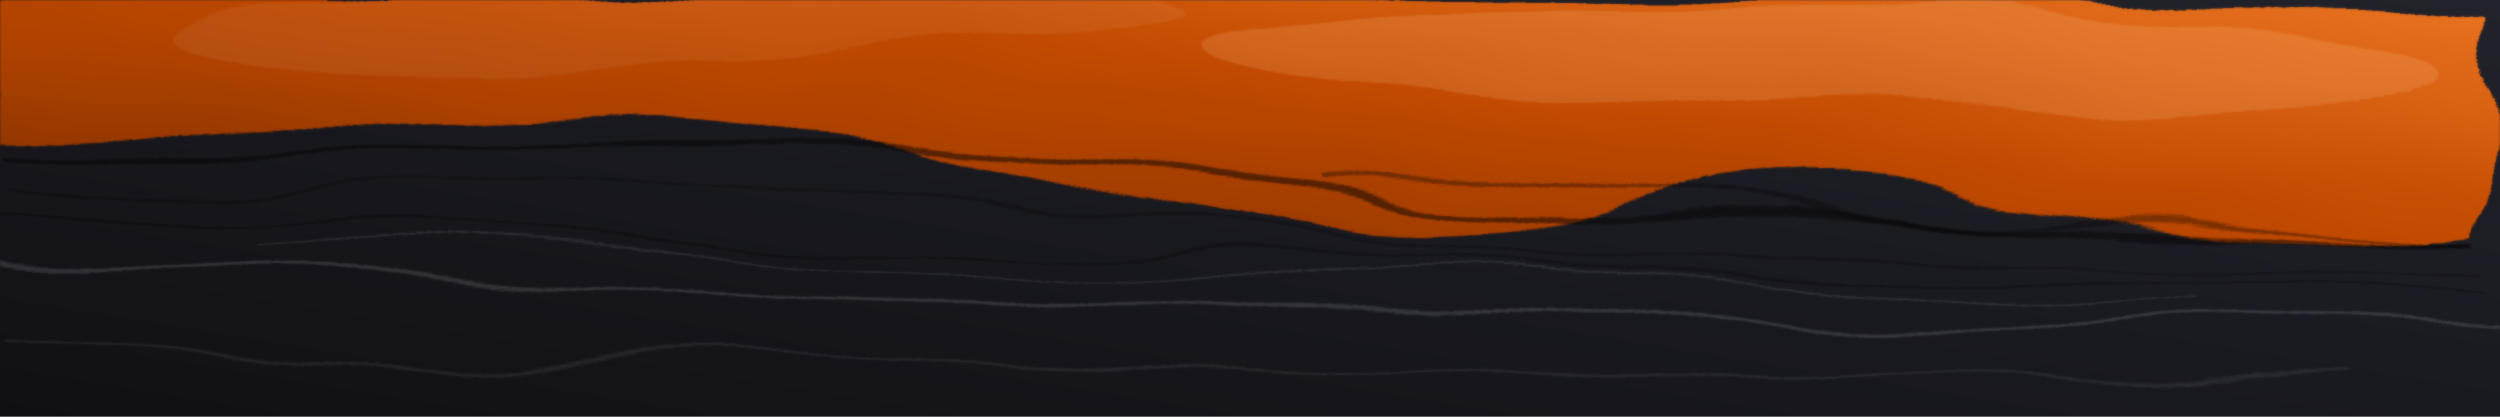
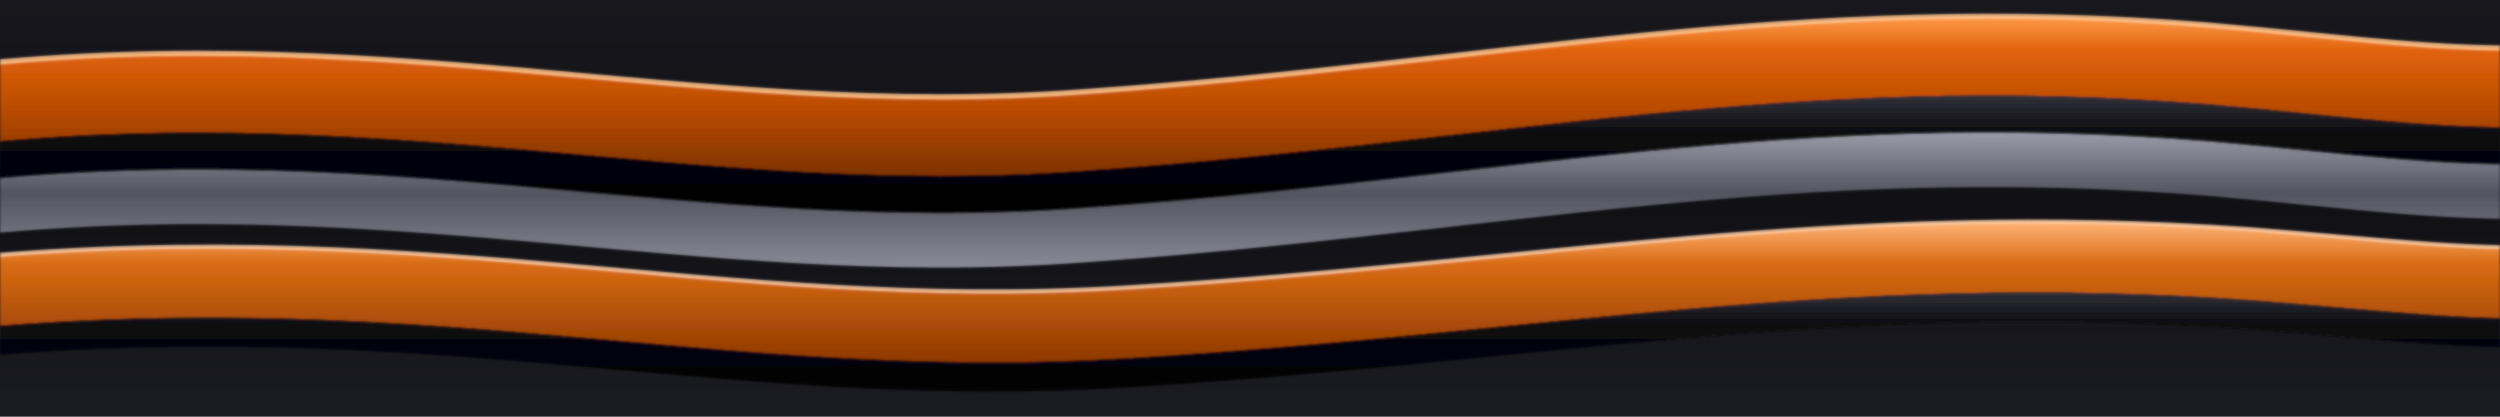
<svg xmlns="http://www.w3.org/2000/svg" viewBox="0 0 1200 200" preserveAspectRatio="xMidYMid slice">
  <defs>
-     <linearGradient id="d-stone" x1="0" y1="1" x2="1" y2="0">
-       <stop offset="0" stop-color="#101014" />
-       <stop offset="0.5" stop-color="#191920" />
-       <stop offset="1" stop-color="#22222a" />
+     <linearGradient id="d-ground" x1="0" y1="0" x2="0" y2="1">
+       <stop offset="0" stop-color="#17171d" />
+       <stop offset="0.5" stop-color="#101015" />
+       <stop offset="1" stop-color="#1b1b22" />
    </linearGradient>
-     <linearGradient id="d-pour" x1="0.1" y1="1" x2="0.95" y2="0">
-       <stop offset="0" stop-color="#7a2c00" />
-       <stop offset="0.42" stop-color="#c24a00" />
-       <stop offset="1" stop-color="#ff8a33" />
+     <linearGradient id="d-band" x1="0" y1="0" x2="0" y2="1">
+       <stop offset="0" stop-color="#ff9a4a" />
+       <stop offset="0.22" stop-color="#e0620a" />
+       <stop offset="0.6" stop-color="#b84a00" />
+       <stop offset="1" stop-color="#7d3200" />
    </linearGradient>
-     <filter id="d-flow" x="-25%" y="-60%" width="150%" height="220%" color-interpolation-filters="sRGB">
-       <feTurbulence type="fractalNoise" baseFrequency="0.003 0.010" numOctaves="3" seed="7" result="n" />
-       <feDisplacementMap in="SourceGraphic" in2="n" scale="54" xChannelSelector="R" yChannelSelector="G" />
-       <feGaussianBlur stdDeviation="0.6" />
+     <linearGradient id="d-band2" x1="0" y1="0" x2="0" y2="1">
+       <stop offset="0" stop-color="#ffb478" />
+       <stop offset="0.3" stop-color="#d96c14" />
+       <stop offset="1" stop-color="#8f3800" />
+     </linearGradient>
+     <linearGradient id="d-ink" x1="0" y1="0" x2="0" y2="1">
+       <stop offset="0" stop-color="#31313a" />
+       <stop offset="0.35" stop-color="#08080c" />
+       <stop offset="1" stop-color="#000003" />
+     </linearGradient>
+     <linearGradient id="d-silver" x1="0" y1="0" x2="0" y2="1">
+       <stop offset="0" stop-color="#9a9aa8" />
+       <stop offset="0.45" stop-color="#54545f" />
+       <stop offset="1" stop-color="#8a8a97" />
+     </linearGradient>
+     <filter id="d-soft" x="-4%" y="-30%" width="108%" height="160%">
+       <feGaussianBlur stdDeviation="0.7" />
    </filter>
  </defs>
-   <rect width="1200" height="200" fill="url(#d-stone)" />
-   <g filter="url(#d-flow)">
-     <path d="M -80 -70 H 1280 V 92 C 1050 156 950 58 790 102 C 630 146 470 56 300 50 C 190 46 55 72 -80 58 Z" fill="url(#d-pour)" />
-     <path d="M -80 66 C 90 82 250 58 400 66 C 560 74 690 118 850 108 C 990 99 1130 128 1280 104" fill="none" stroke="#050507" stroke-opacity="0.5" stroke-width="2.4" stroke-linecap="round" />
-     <path d="M -80 84 C 120 104 260 76 430 88 C 600 100 700 136 880 126 C 1020 118 1150 146 1280 124" fill="none" stroke="#050507" stroke-opacity="0.28" stroke-width="1.3" stroke-linecap="round" />
-     <path d="M -80 104 C 140 96 280 124 470 118 C 660 112 790 146 980 136 C 1110 130 1200 150 1280 142" fill="none" stroke="#050507" stroke-opacity="0.34" stroke-width="1.1" stroke-linecap="round" />
-     <path d="M 120 118 C 300 112 420 136 600 130 C 760 125 880 152 1060 146" fill="none" stroke="#8f8f9c" stroke-opacity="0.2" stroke-width="0.9" stroke-linecap="round" />
-     <path d="M 640 92 C 760 88 840 110 960 106 C 1080 102 1180 118 1280 112" fill="none" stroke="#050507" stroke-opacity="0.34" stroke-width="1.6" stroke-linecap="round" />
-     <path d="M -80 132 C 160 118 300 152 500 146 C 700 140 830 168 1010 158 C 1130 152 1210 170 1280 164" fill="none" stroke="#8f8f9c" stroke-opacity="0.24" stroke-width="1.8" stroke-linecap="round" />
-     <path d="M -80 168 C 200 158 340 186 560 178 C 780 170 920 194 1120 186" fill="none" stroke="#8f8f9c" stroke-opacity="0.14" stroke-width="1.2" stroke-linecap="round" />
-     <ellipse cx="880" cy="30" rx="300" ry="26" fill="#ffd0a8" opacity="0.16" />
-     <ellipse cx="330" cy="14" rx="240" ry="18" fill="#ffffff" opacity="0.06" />
+   <rect width="1200" height="200" fill="url(#d-ground)" />
+   <g filter="url(#d-soft)">
+     <path d="M-40 34 C 180 6 330 58 520 44 C 720 30 860 -4 1060 12 C 1130 18 1180 26 1240 22 L1240 60 C 1180 64 1130 56 1060 50 C 860 34 720 68 520 82 C 330 96 180 44 -40 72 Z" fill="url(#d-band)" />
+     <path d="M-40 34 C 180 6 330 58 520 44 C 720 30 860 -4 1060 12 C 1130 18 1180 26 1240 22" fill="none" stroke="#ffc48c" stroke-width="2.5" opacity="0.85" />
+     <path d="M-40 72 C 180 44 330 96 520 82 C 720 68 860 34 1060 50 C 1130 56 1180 64 1240 60 L1240 78 C 1180 82 1130 74 1060 68 C 860 52 720 86 520 100 C 330 114 180 62 -40 90 Z" fill="url(#d-ink)" />
+     <path d="M-40 90 C 180 62 330 114 520 100 C 720 86 860 52 1060 68 C 1130 74 1180 82 1240 78 L1240 104 C 1180 108 1130 100 1060 94 C 860 78 720 112 520 126 C 330 140 180 88 -40 116 Z" fill="url(#d-silver)" />
+     <path d="M-40 126 C 200 100 340 150 540 138 C 740 126 880 96 1080 110 C 1145 115 1190 121 1240 118 L1240 152 C 1190 155 1145 149 1080 144 C 880 130 740 160 540 172 C 340 184 200 134 -40 160 Z" fill="url(#d-band2)" />
+     <path d="M-40 126 C 200 100 340 150 540 138 C 740 126 880 96 1080 110 C 1145 115 1190 121 1240 118" fill="none" stroke="#ffd0a8" stroke-width="2" opacity="0.8" />
+     <path d="M-40 160 C 200 134 340 184 540 172 C 740 160 880 130 1080 144 C 1145 149 1190 155 1240 152 L1240 166 C 1190 169 1145 163 1080 158 C 880 144 740 174 540 186 C 340 198 200 148 -40 174 Z" fill="url(#d-ink)" opacity="0.9" />
  </g>
</svg>
